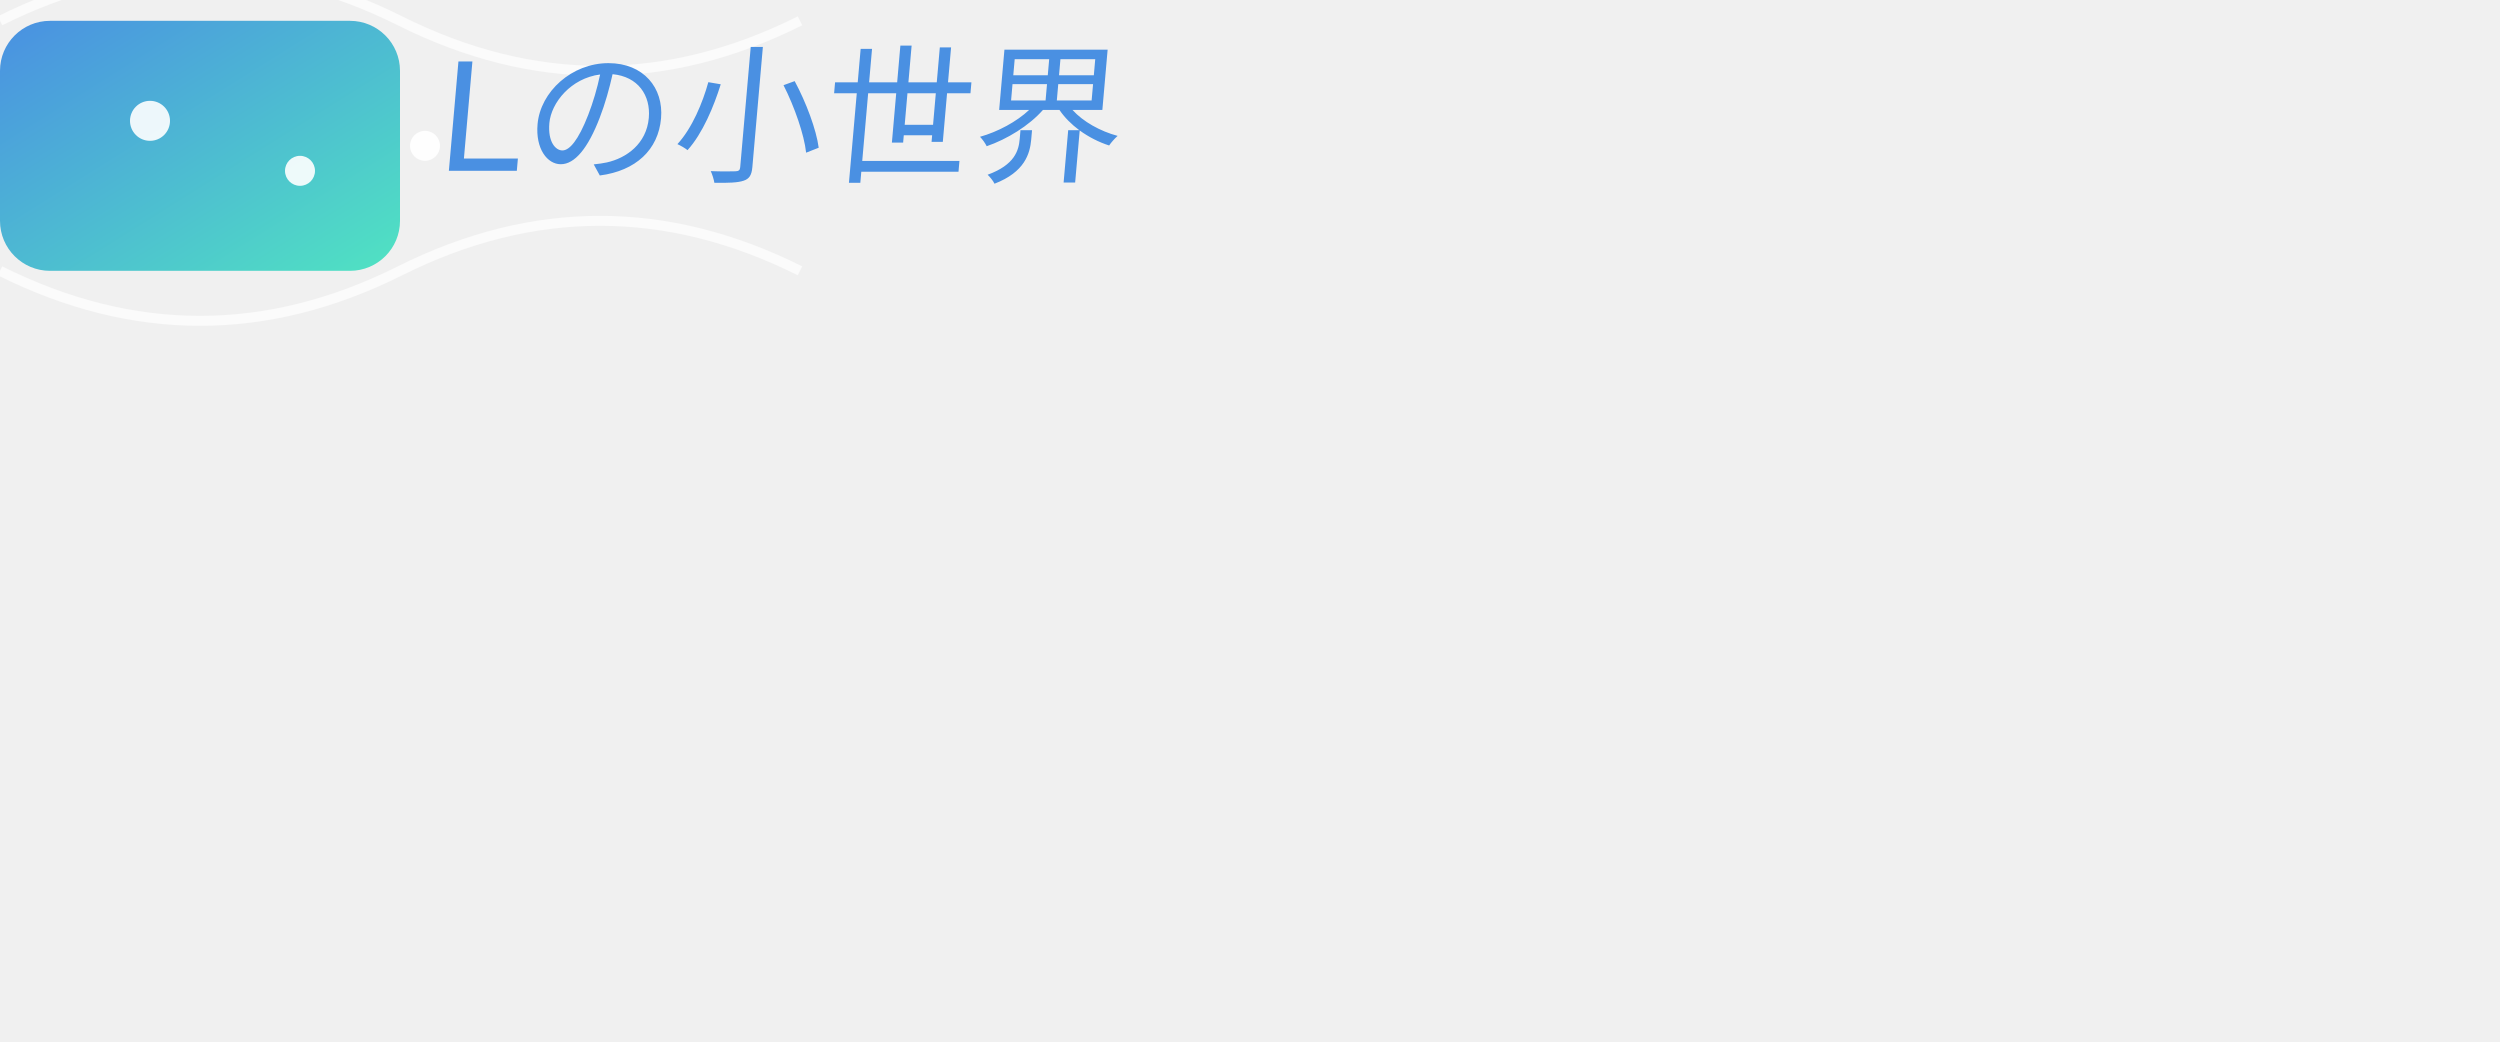
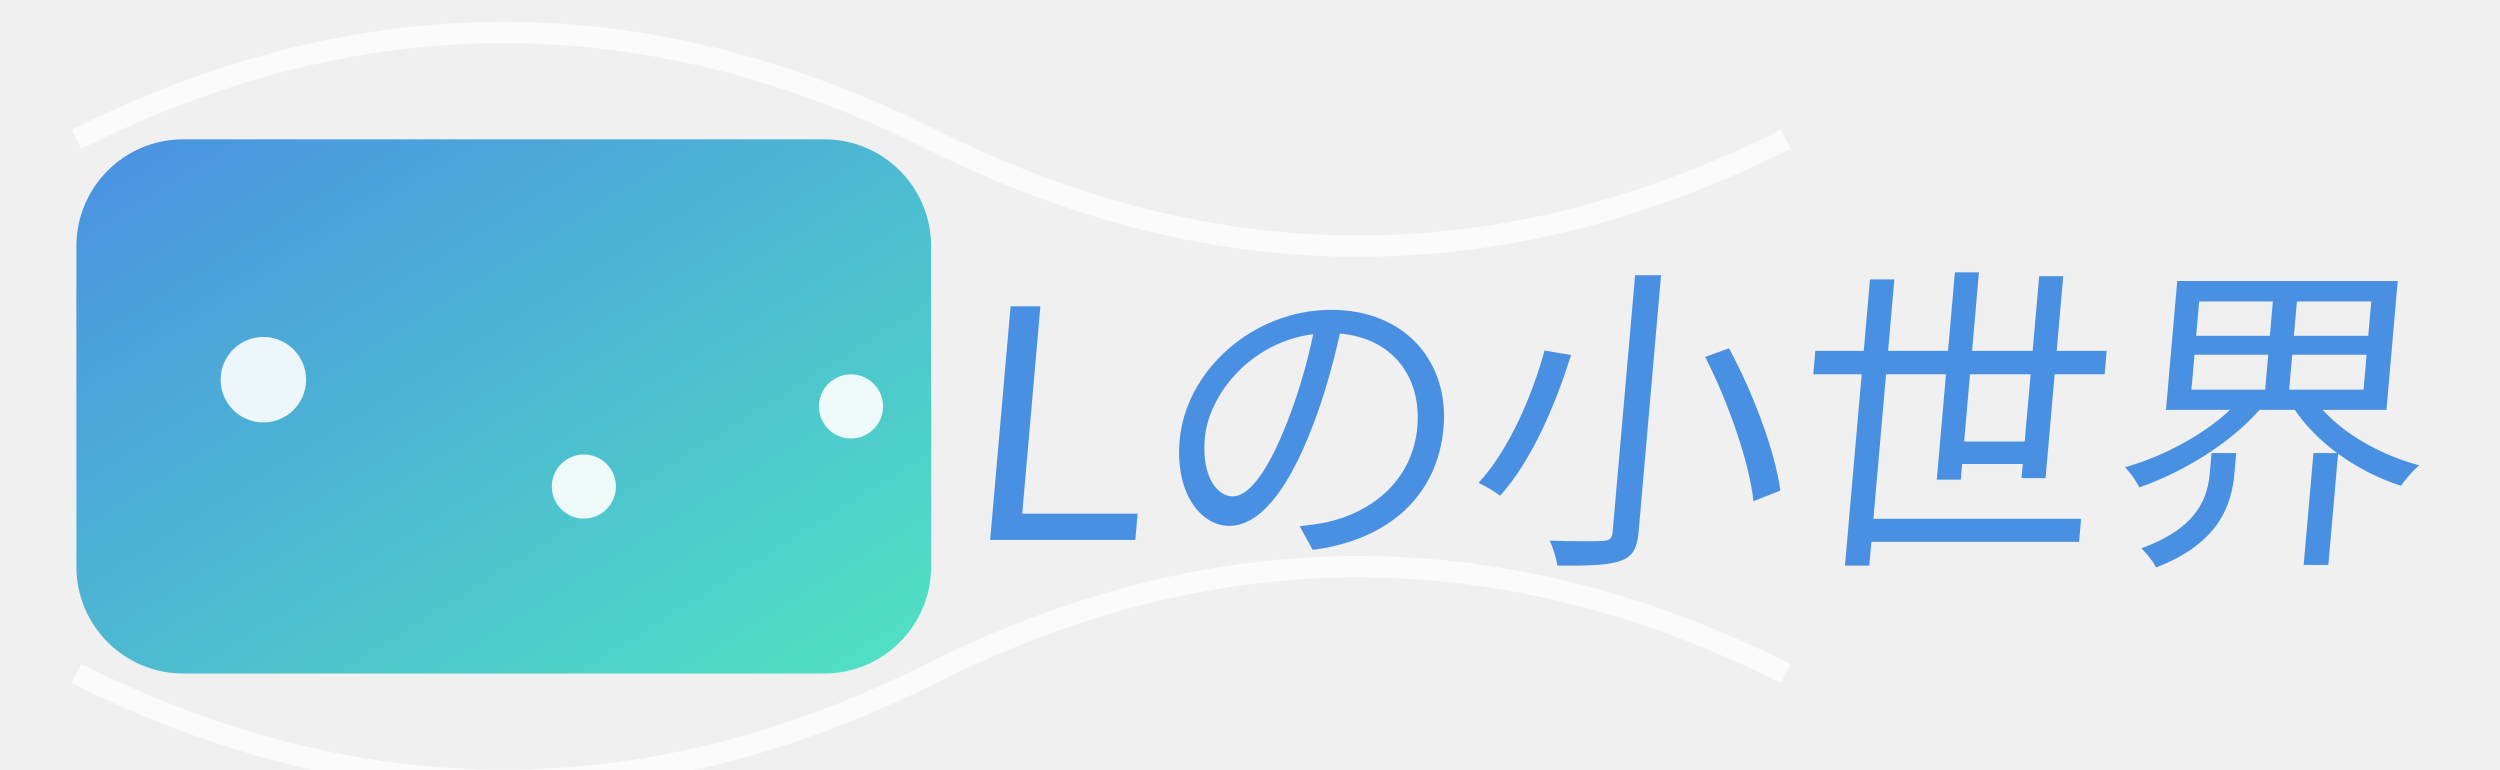
- <svg xmlns="http://www.w3.org/2000/svg" width="2400" height="1000" viewBox="0 0 2000 800">
+ <svg xmlns="http://www.w3.org/2000/svg" width="2600" height="800" viewBox="0 0 2600 800">
  <defs>
    <linearGradient id="grad" x1="0%" y1="0%" x2="100%" y2="100%">
      <stop offset="0%" stop-color="#4A90E2" />
      <stop offset="100%" stop-color="#50E3C2" />
    </linearGradient>
  </defs>
-   <g id="autoScale" transform="scale(1,1)">
-     <g id="icon">
-       <rect x="0" y="0" width="320" height="200" rx="40" fill="url(#grad)" />
-       <path d="M0,0 q160,-80 320,0 t320,0" stroke="white" stroke-width="8" fill="none" opacity="0.7" />
-       <path d="M0,200 q160,80 320,0 t320,0" stroke="white" stroke-width="8" fill="none" opacity="0.7" />
-       <circle cx="120" cy="80" r="16" fill="white" opacity="0.9" />
-       <circle cx="240" cy="120" r="12" fill="white" opacity="0.9" />
-       <circle cx="340" cy="100" r="12" fill="white" opacity="0.9" />
-     </g>
-     <text id="logoText" x="360" y="120" font-family="Helvetica, Arial, sans-serif" font-size="120" font-weight="500" fill="#4A90E2" text-anchor="start" alignment-baseline="middle" transform="skewX(-5)">
+   <g transform="translate(10,6) scale(1.3889)">
+     <rect x="50" y="100" width="640" height="400" rx="80" fill="url(#grad)" />
+     <path d="M50,100 q320,-160 640,0 t640,0" stroke="white" stroke-width="16" fill="none" opacity="0.7" />
+     <path d="M50,500 q320,160 640,0 t640,0" stroke="white" stroke-width="16" fill="none" opacity="0.7" />
+     <circle cx="190" cy="280" r="32" fill="white" opacity="0.9" />
+     <circle cx="430" cy="360" r="24" fill="white" opacity="0.9" />
+     <circle cx="630" cy="300" r="24" fill="white" opacity="0.9" />
+     <text x="750" y="400" font-family="Helvetica, Arial, sans-serif" font-size="240" font-weight="500" fill="#4A90E2" text-anchor="start" alignment-baseline="middle" transform="skewX(-5)">
      Lの小世界
    </text>
  </g>
</svg>
